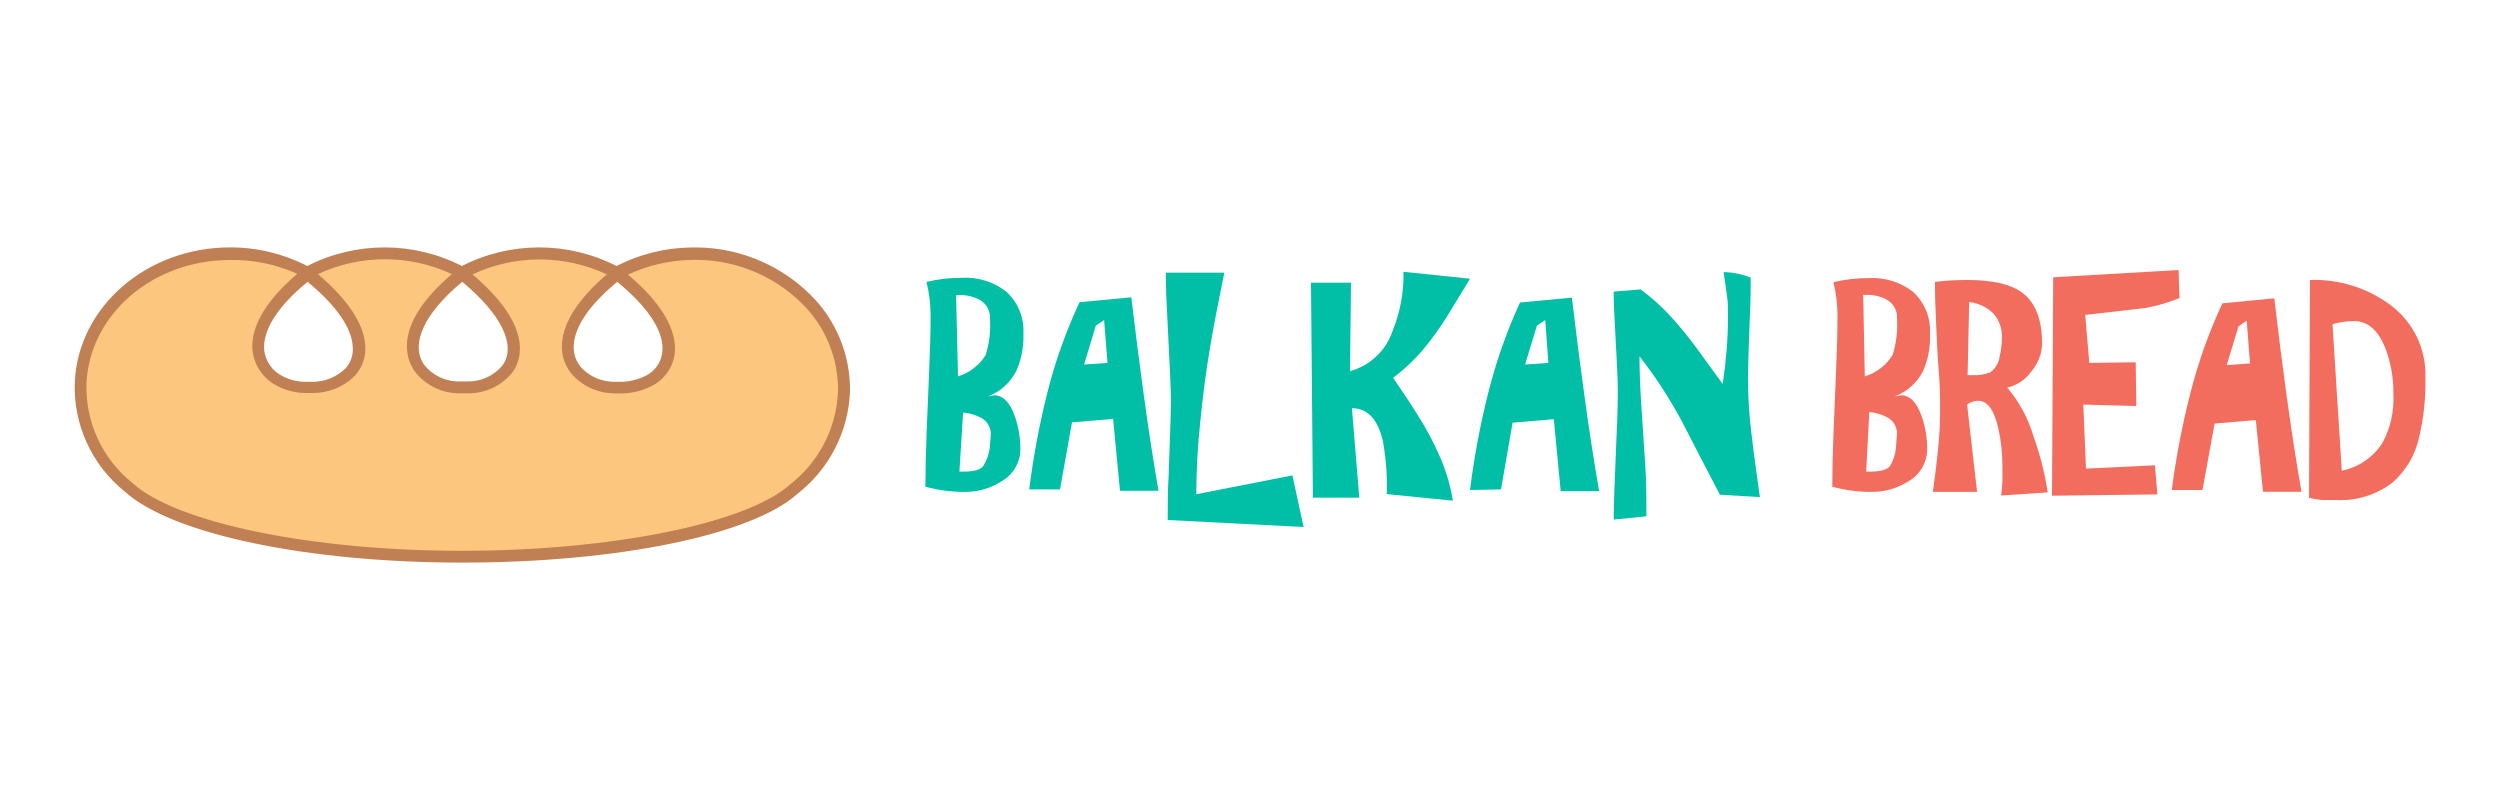
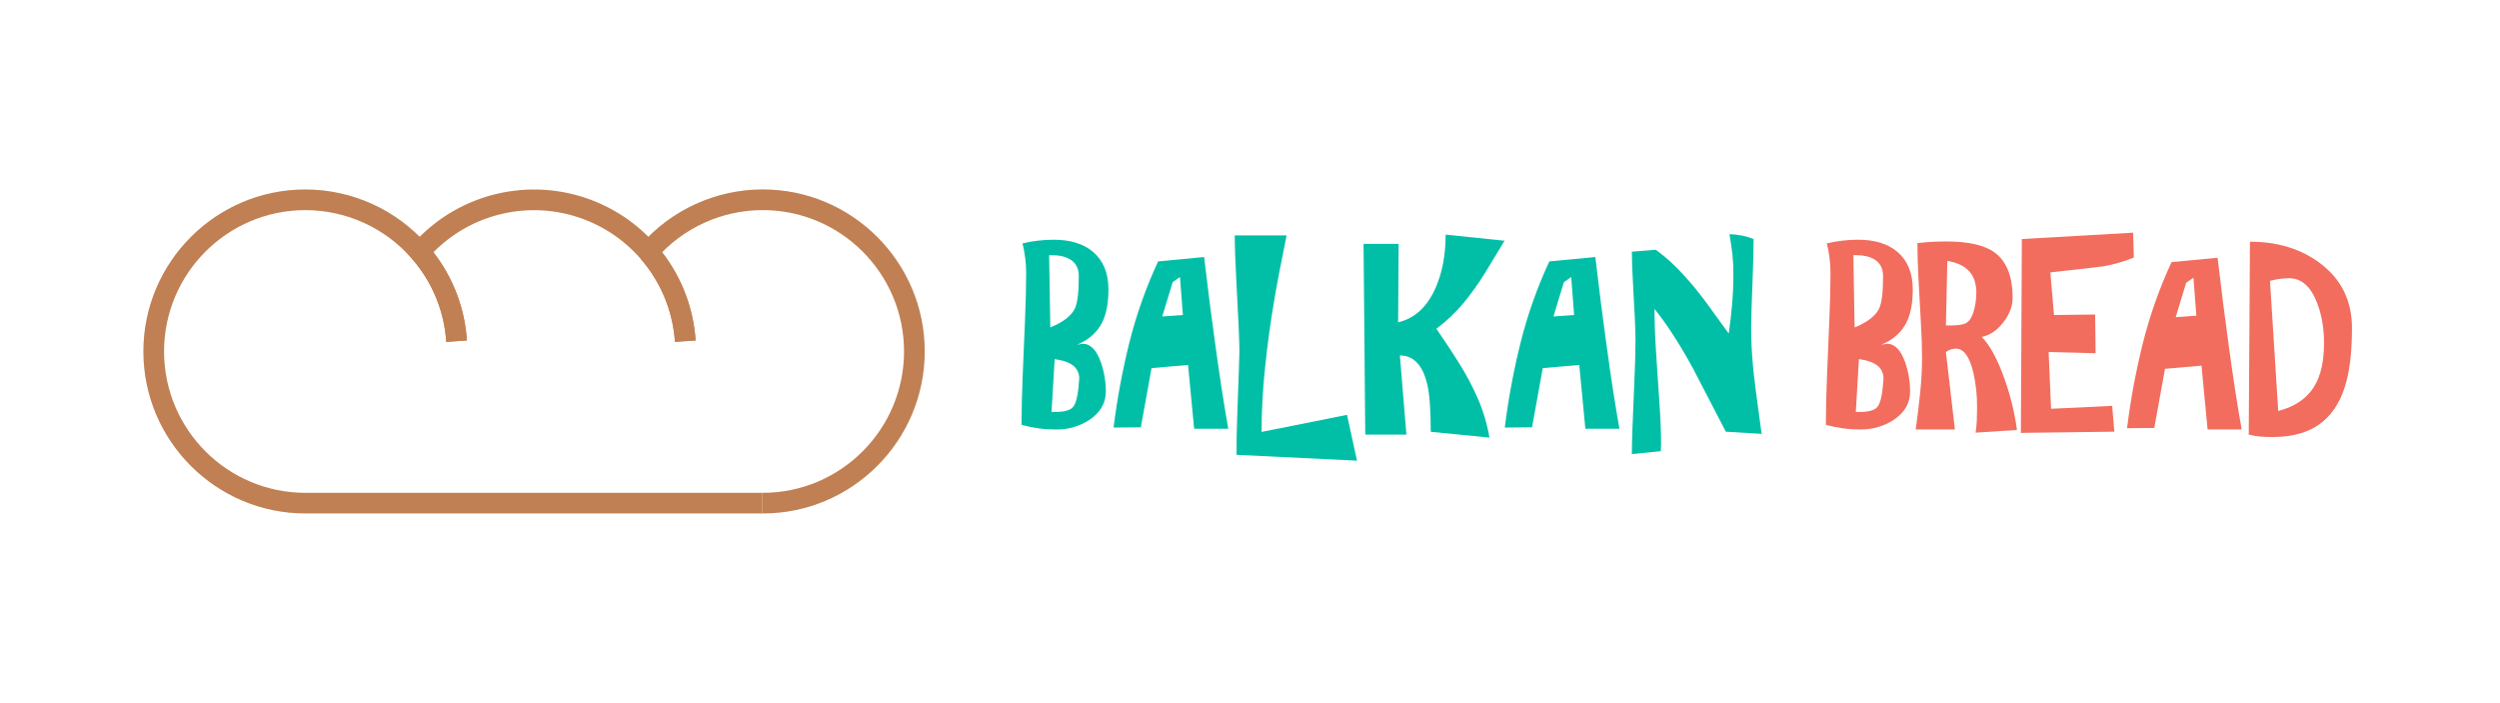
- <svg xmlns="http://www.w3.org/2000/svg" id="Layer_1" data-name="Layer 1" viewBox="0 0 250 81">
+ <svg xmlns="http://www.w3.org/2000/svg" id="Layer_1" data-name="Layer 1" viewBox="0 0 2299.26 646.47">
  <defs>
-     <style>.cls-1{fill:#00bfa6;}.cls-2{fill:#f26d5e;}.cls-3{fill:#fcc67e;}.cls-4{fill:#c18053;}</style>
+     <style>.cls-1{fill:#c18053;}.cls-2{fill:#00bfa6;}.cls-3{fill:#f26d5e;}</style>
  </defs>
-   <path class="cls-1" d="M98.8,39.64l.63-.11c.88,0,1.56.7,2.06,2.11a10.11,10.11,0,0,1,.55,3.27,3.72,3.72,0,0,1-1.87,3.21,6.72,6.72,0,0,1-3.73,1.07,14.5,14.5,0,0,1-3.9-.52q0-2.28.12-5.4T92.92,37c.09-2.09.14-3.9.14-5.43a14.09,14.09,0,0,0-.41-3.38,14.9,14.9,0,0,1,3.54-.41,6.59,6.59,0,0,1,4.42,1.37,5.28,5.28,0,0,1,1.73,4.23,8.31,8.31,0,0,1-.72,3.73A5.29,5.29,0,0,1,98.8,39.64Zm-3-2a5,5,0,0,0,2.77-2.14A10,10,0,0,0,99,31.9,2.05,2.05,0,0,0,98,30a4.1,4.1,0,0,0-2.17-.49h-.22Zm.14,9.52h.38c1.06,0,1.74-.18,2-.56A4.38,4.38,0,0,0,99,44.44l.08-1a1.83,1.83,0,0,0-.9-1.62,4.86,4.86,0,0,0-1.87-.57Z" />
-   <path class="cls-1" d="M106,48.94l-3.08,0a82.58,82.58,0,0,1,1.79-9.58,51,51,0,0,1,3.24-9.14l5.18-.49q.64,5.37,1.24,9.71c.49,3.64,1,6.86,1.48,9.64H112l-.69-7.19-4.11.35Zm2.41-12.49,2.34-.16L110.41,32l-.83.57Z" />
-   <path class="cls-1" d="M129.24,47.54l1.12,5.16L116.77,52c0-1.44,0-2.9.09-4.36q.24-6.59.24-7.33c0-1.1-.12-3.81-.35-8.15-.11-2-.17-3.62-.17-4.89h5.85q-.9,4.39-1.4,7.33-.63,3.7-1,7.55a69.5,69.5,0,0,0-.4,7.27Z" />
-   <path class="cls-1" d="M135.93,49.77h-4.64l-.19-21.5h4L135,37.11a6.18,6.18,0,0,0,4.25-4,14.76,14.76,0,0,0,1.1-5.93l6.65.69c-.74,1.2-1.47,2.41-2.2,3.62a30.83,30.83,0,0,1-2.39,3.35,18.3,18.3,0,0,1-3.1,2.94q1.62,2.36,2.55,3.87a29.75,29.75,0,0,1,2.12,4,18.22,18.22,0,0,1,1.31,4.42l-6.61-.66a25.75,25.75,0,0,0-.39-5.3c-.51-2.2-1.54-3.29-3.1-3.29Z" />
-   <path class="cls-1" d="M150.1,48.94,147,49a80.52,80.52,0,0,1,1.79-9.58A51.74,51.74,0,0,1,152,30.25l5.19-.49c.42,3.58.84,6.82,1.24,9.71.49,3.64,1,6.86,1.48,9.64h-3.84l-.69-7.19-4.12.35Zm2.41-12.49,2.33-.16L154.52,32l-.83.57Z" />
-   <path class="cls-1" d="M164.64,50.81l0,.82-3.27.33q0-1.89.27-8c.1-2,.14-3.65.14-4.86q0-1.43-.27-6.18c-.1-1.57-.14-2.82-.14-3.76l2.69-.22a20.75,20.75,0,0,1,3.1,2.8A38,38,0,0,1,169.8,35l2.47,3.4q.25-1.66.39-3.36c.09-1.12.14-2.25.14-3.39,0-.78,0-1.47-.1-2.07s-.18-1.39-.34-2.37a7.61,7.61,0,0,1,2.71.55c0,1.06,0,2.3-.08,3.73-.13,3.33-.19,5.41-.19,6.26,0,1.37.06,2.76.19,4.17s.46,4,1,7.79l-4-.24c-1.24-2.38-2.48-4.76-3.7-7.14a45.21,45.21,0,0,0-4.34-6.7c0,1.41.06,3,.18,4.9s.24,3.71.37,5.55S164.64,49.47,164.64,50.81Z" />
-   <path class="cls-2" d="M189.48,39.64l.63-.11c.88,0,1.57.7,2.06,2.11a9.85,9.85,0,0,1,.55,3.27,3.71,3.71,0,0,1-1.86,3.21,6.76,6.76,0,0,1-3.74,1.07,14.48,14.48,0,0,1-3.89-.52q0-2.28.12-5.4t.26-6.24c.09-2.09.14-3.9.14-5.43a14.09,14.09,0,0,0-.41-3.38,14.9,14.9,0,0,1,3.54-.41,6.6,6.6,0,0,1,4.42,1.37A5.27,5.27,0,0,1,193,33.41a8.32,8.32,0,0,1-.71,3.73A5.31,5.31,0,0,1,189.48,39.64Zm-3-2a5,5,0,0,0,2.78-2.14,10,10,0,0,0,.44-3.65,2,2,0,0,0-1-1.87,4.07,4.07,0,0,0-2.16-.49h-.22Zm.14,9.52H187c1.06,0,1.74-.18,2-.56a4.49,4.49,0,0,0,.62-2.21l.08-1a1.83,1.83,0,0,0-.9-1.62,4.92,4.92,0,0,0-1.87-.57Z" />
-   <path class="cls-2" d="M204.77,49.24l-4.66.31c.07-.5.11-.95.13-1.38s0-.92,0-1.51a17.07,17.07,0,0,0-.41-3.84c-.42-1.83-1.08-2.74-2-2.74a1.81,1.81,0,0,0-1.12.38l1,8.73h-4.42q.3-2.17.51-4.2a37.84,37.84,0,0,0,.21-3.9c0-1.13,0-2.49-.14-4.06s-.18-3.15-.26-4.73-.12-3-.12-4.11a25.44,25.44,0,0,1,3.26-.19q3.76,0,5.46,1.26,2,1.48,2,5.11a4.46,4.46,0,0,1-1.06,2.76,4.08,4.08,0,0,1-2.43,1.63,13.25,13.25,0,0,1,2.64,4.91A28.87,28.87,0,0,1,204.77,49.24Zm-7.85-19-.16,7.27h.38a4.3,4.3,0,0,0,1.9-.28,2.36,2.36,0,0,0,.93-1.61,8.25,8.25,0,0,0,.22-1.79,3.44,3.44,0,0,0-.84-2.47A4.13,4.13,0,0,0,196.92,30.2Z" />
-   <path class="cls-2" d="M205.32,27.73,217.86,27l.09,2.8a16.41,16.41,0,0,1-3.43,1q-.5.07-6,.69l.41,4.8,4.64-.06.06,4.37-5.3-.14.27,6.4,6.89-.33.25,2.91-10.54.13Z" />
-   <path class="cls-2" d="M220.25,49l-3.07,0A80.23,80.23,0,0,1,219,39.47a50.69,50.69,0,0,1,3.24-9.14l5.19-.5q.63,5.39,1.23,9.72c.5,3.64,1,6.85,1.49,9.63h-3.85L225.58,42l-4.12.36Zm2.42-12.49,2.33-.17-.33-4.28-.82.58Z" />
-   <path class="cls-2" d="M231,28a12.72,12.72,0,0,1,8,2.47,8.65,8.65,0,0,1,3.54,7.27,24,24,0,0,1-.63,6,8.4,8.4,0,0,1-2.64,4.5A8.49,8.49,0,0,1,233.59,50c-.51,0-1,0-1.41,0a8,8,0,0,1-1.28-.22Zm3.18,19.07a6.32,6.32,0,0,0,4.06-2.77,9.21,9.21,0,0,0,1.1-4.88,12.39,12.39,0,0,0-.79-4.56c-.72-1.83-1.76-2.75-3.13-2.75a7.64,7.64,0,0,0-2.17.31Z" />
-   <path class="cls-3" d="M69.08,25.36a16,16,0,0,0-7.39,1.93,16.37,16.37,0,0,0-15.46,0,16.37,16.37,0,0,0-15.46,0A16.11,16.11,0,0,0,23,25.35c-8,0-14.6,5.71-14.95,12.87A12.78,12.78,0,0,0,12.88,48.7c4.32,3.93,17.44,6.95,33.35,6.95,15.64,0,28.85-2.85,33.13-6.75a12.93,12.93,0,0,0,5-9.75C84.59,31.48,77.6,25.19,69.08,25.36ZM31.24,38.73l-.69,0A5.54,5.54,0,0,1,28,38.12c-2.75-1.47-3.9-5.41,2.74-10.73,5.62,4.5,6,8,4.26,9.82A5.27,5.27,0,0,1,31.24,38.73Zm15.46,0-.69,0a5,5,0,0,1-4.06-2c-1.35-2-.89-5.26,4.27-9.39,5.22,4.18,5.9,7.46,4.6,9.4A5.05,5.05,0,0,1,46.7,38.73Zm15.5,0-.69,0a5.19,5.19,0,0,1-3.68-1.5c-1.77-1.87-1.71-5.38,3.89-9.86,6.79,5.44,5.89,9.37,3,10.77A6,6,0,0,1,62.2,38.73Z" />
-   <path class="cls-4" d="M46.23,56.26c-15.51,0-29.07-2.85-33.75-7.1a13.38,13.38,0,0,1-5-11C7.85,30.65,14.69,24.74,23,24.74a16.76,16.76,0,0,1,7.73,1.86,17,17,0,0,1,15.46,0,17,17,0,0,1,15.46,0,16.79,16.79,0,0,1,7.38-1.85h0A16.38,16.38,0,0,1,81,29.43a13.3,13.3,0,0,1,4,9.74,13.64,13.64,0,0,1-5.24,10.2C75.21,53.49,61.74,56.26,46.23,56.26ZM23,26c-7.7,0-14,5.4-14.35,12.29a12.25,12.25,0,0,0,4.58,10l0,0c4.39,4,17.94,6.79,32.94,6.79S74.7,52.33,79,48.45l0,0a12.41,12.41,0,0,0,4.8-9.29,12.07,12.07,0,0,0-3.64-8.85,15.13,15.13,0,0,0-11-4.32,15.68,15.68,0,0,0-6.36,1.47C67,31,67.66,33.71,67.47,35.37a4.23,4.23,0,0,1-2.53,3.34,6.71,6.71,0,0,1-2.72.63h0l-.71,0a5.77,5.77,0,0,1-4.12-1.69,4.27,4.27,0,0,1-1.19-3.34c.15-2.13,1.69-4.49,4.48-6.87a15.83,15.83,0,0,0-13.43,0c6.06,5.14,4.89,8.46,4.08,9.68a5.62,5.62,0,0,1-4.61,2.21h0l-.71,0a5.6,5.6,0,0,1-4.57-2.24c-.86-1.25-2.15-4.65,3.75-9.68a15.86,15.86,0,0,0-13.4,0c2.94,2.49,4.57,4.93,4.73,7.06a4,4,0,0,1-1.05,3.12,5.91,5.91,0,0,1-4.21,1.71h0l-.71,0a6.15,6.15,0,0,1-2.81-.7,4.53,4.53,0,0,1-2.49-3.57c-.15-1.64.52-4.28,4.48-7.65A15.69,15.69,0,0,0,23,26Zm7.72,2.22c-3,2.45-4.48,4.86-4.3,6.8a3.32,3.32,0,0,0,1.85,2.6,4.92,4.92,0,0,0,2.24.56l.68,0a4.69,4.69,0,0,0,3.34-1.32,2.79,2.79,0,0,0,.74-2.19C35.21,33.3,34.32,31.13,30.76,28.18Zm15.46,0c-3.77,3.13-5.18,6.2-3.77,8.25A4.4,4.4,0,0,0,46,38.14l.68,0a4.41,4.41,0,0,0,3.62-1.67C51.63,34.47,50.1,31.4,46.22,28.18Zm15.5,0c-3.38,2.8-4.21,4.93-4.3,6.23a3.09,3.09,0,0,0,.85,2.42,4.57,4.57,0,0,0,3.24,1.31l.68,0a5.52,5.52,0,0,0,2.22-.51,3,3,0,0,0,1.85-2.38C66.39,34.09,66,31.69,61.72,28.18Z" />
+   <path class="cls-1" d="M410.61,314.4A128.76,128.76,0,0,0,379,237.91l-5.43-6.25,5.44-6.25a149,149,0,0,1,261,87.72l-19,1.27A130,130,0,0,0,398.78,232a147.42,147.42,0,0,1,30.82,81.09Z" />
+   <path class="cls-1" d="M701.83,472.24h-.73v-19h.73c71.65,0,129.94-58.31,129.94-130s-58.29-130-129.94-130a130.08,130.08,0,0,0-98.06,44.62l-14.35-12.51a149.12,149.12,0,0,1,112.41-51.15c82.14,0,149,66.85,149,149S784,472.24,701.83,472.24Z" />
+   <path class="cls-1" d="M621,314.4a128.79,128.79,0,0,0-31.63-76.53l14.36-12.49A147.67,147.67,0,0,1,640,313.13Z" />
+   <path class="cls-1" d="M701.1,472.24H281c-82.25,0-149.09-66.84-149.09-149s66.84-149,149-149a149.19,149.19,0,0,1,112.41,51.19,147.69,147.69,0,0,1,36.26,87.72l-19,1.27A128.76,128.76,0,0,0,379,237.91a130.1,130.1,0,0,0-98.05-44.65c-71.67,0-130,58.3-130,130a130.13,130.13,0,0,0,130,130H701.1Z" />
+   <path class="cls-2" d="M991,317.05l5.16-.9q10.74,0,16.8,17.25a81.39,81.39,0,0,1,4.48,26.65q0,16.13-15.24,26.21A54.68,54.68,0,0,1,971.7,395a119.2,119.2,0,0,1-31.81-4.25q0-18.58,1-44t2.13-51q1.13-25.54,1.12-44.35a113.14,113.14,0,0,0-3.36-27.55,124.35,124.35,0,0,1,28.9-3.36q22.84,0,36.06,11.2,14.12,12.09,14.11,34.49,0,18.81-5.82,30.46Q1007.1,310.32,991,317.05Zm-24.63-15.91Q984,294,989,283.67q3.59-7.6,3.58-29.79,0-10.31-7.84-15.23-6.5-4-17.69-4h-1.79Zm1.12,77.73h3.13q13,0,16.69-4.6t5-18l.67-8.06A14.82,14.82,0,0,0,985.59,335q-5.37-3.36-15.23-4.71Z" />
+   <path class="cls-2" d="M1049.65,393l-25.09.22A666.63,666.63,0,0,1,1039.12,315a417.92,417.92,0,0,1,26.43-74.59l42.34-4Q1113,280.32,1118,315.7q6.06,44.58,12.1,78.62H1098.7l-5.6-58.68-33.6,2.91Zm19.71-101.92,19-1.34-2.69-34.94-6.72,4.7Z" />
+   <path class="cls-2" d="M1239.36,381.55l9.19,42.11-110.88-5.37q0-17.7.67-35.62,2-53.75,2-59.8,0-13.44-2.91-66.53-1.35-24.4-1.35-39.87h47.71q-7.38,35.85-11.42,59.81-5.16,30.24-8.4,61.6a576,576,0,0,0-3.25,59.35Z" />
+   <path class="cls-2" d="M1294,399.7h-37.86l-1.57-175.39h32.26l-.45,72.13q23.07-5.38,34.72-32.26,9-20.82,9-48.38l54.2,5.6L1366.36,251a254.76,254.76,0,0,1-19.48,27.33,147.5,147.5,0,0,1-25.31,24q13.22,19.28,20.83,31.59a243.54,243.54,0,0,1,17.25,32.47,153.28,153.28,0,0,1,10.75,36.07l-54-5.38q0-29.56-3.13-43.23Q1307,326.9,1288,326.9Z" />
+   <path class="cls-2" d="M1409.59,393l-25.08.22A664.57,664.57,0,0,1,1399.07,315a417.14,417.14,0,0,1,26.43-74.59l42.33-4q5.14,43.91,10.08,79.29,6,44.58,12.1,78.62h-31.36l-5.6-58.68-33.6,2.91Zm19.71-101.92,19-1.34-2.68-34.94-6.72,4.7Z" />
+   <path class="cls-2" d="M1528.31,408.21l-.23,6.72-26.65,2.69q0-15.47,2.24-65.41,1.11-24.85,1.12-39.64,0-11.65-2.24-50.4-1.12-19.26-1.12-30.69l22-1.79a167.69,167.69,0,0,1,25.31,22.85A304,304,0,0,1,1570.42,279q10.08,13.89,20.15,27.77,2-13.65,3.14-27.44t1.12-27.66a160.76,160.76,0,0,0-.78-16.91q-.79-7.28-2.8-19.38a63.23,63.23,0,0,1,22.17,4.48q0,13-.67,30.47-1.57,40.77-1.57,51.07,0,16.8,1.57,34t8.06,63.62l-32.92-2q-15.24-29.11-30.24-58.24-18.6-34-35.39-54.65,0,17.25,1.45,40t3,45.25Q1528.3,391.85,1528.31,408.21Z" />
+   <path class="cls-3" d="M1731,317.05l5.15-.9q10.74,0,16.8,17.25a81.39,81.39,0,0,1,4.48,26.65q0,16.13-15.24,26.21a54.66,54.66,0,0,1-30.46,8.73,119.08,119.08,0,0,1-31.8-4.25q0-18.58,1-44t2.13-51q1.13-25.54,1.12-44.35a113.14,113.14,0,0,0-3.36-27.55,124.35,124.35,0,0,1,28.9-3.36q22.85,0,36.06,11.2,14.12,12.09,14.11,34.49,0,18.81-5.82,30.46Q1747.15,310.32,1731,317.05Zm-24.64-15.91q17.68-7.15,22.62-17.47,3.59-7.6,3.58-29.79,0-10.31-7.84-15.23-6.49-4-17.69-4h-1.79Zm1.12,77.73h3.13q13,0,16.69-4.6t5-18l.67-8.06a14.82,14.82,0,0,0-7.39-13.21q-5.37-3.36-15.23-4.71Z" />
+   <path class="cls-3" d="M1855.77,395.44l-38.07,2.47a111.84,111.84,0,0,0,1.12-11.2q.21-5.16.22-12.32a137.4,137.4,0,0,0-3.36-31.36q-5.16-22.39-16.13-22.4a15.17,15.17,0,0,0-9.18,3.14l8.29,71.22H1762.6q2.46-17.69,4.14-34.27a315.51,315.51,0,0,0,1.68-31.8q0-13.89-1.12-33.15t-2.13-38.64q-1-19.38-1-33.49a212.66,212.66,0,0,1,26.66-1.57q30.67,0,44.57,10.31,16.35,12.09,16.35,41.66,0,11.43-8.62,22.51t-19.82,13.33q11.64,11.64,21.5,40.09A230.3,230.3,0,0,1,1855.77,395.44ZM1791.71,240l-1.34,59.36h3.14q11.41,0,15.45-2.24,5.14-2.91,7.62-13.21a63.85,63.85,0,0,0,1.79-14.56q0-13-6.83-20.16T1791.71,240Z" />
+   <path class="cls-3" d="M1860.25,219.83,1962.62,214l.67,22.85a132.62,132.62,0,0,1-28,8.06q-4,.68-48.83,5.6l3.36,39.2,37.86-.45.44,35.62-43.23-1.12,2.24,52.18,56.22-2.68,2,23.74-86,1.12Z" />
+   <path class="cls-3" d="M1982.1,393.59l-25.08.23a664.18,664.18,0,0,1,14.56-78.17A416.86,416.86,0,0,1,1998,241.06l42.33-4q5.15,43.91,10.08,79.3,6,44.57,12.1,78.62h-31.36l-5.6-58.69-33.6,2.91Zm19.71-101.91,19-1.35-2.68-34.94-6.72,4.71Z" />
+   <path class="cls-3" d="M2070.13,222.3q38.52,0,65,20.16Q2164,264.4,2164,301.81q0,29.58-5.15,49.06-6.27,24-21.51,36.73-17,14.34-46.36,14.34-6.27,0-11.54-.45A62.61,62.61,0,0,1,2069,399.7Zm26,155.67q23.07-6,33.15-22.62,9-14.57,9-39.87,0-20.61-6.49-37.18-8.74-22.4-25.54-22.4a64.94,64.94,0,0,0-17.69,2.46Z" />
</svg>
